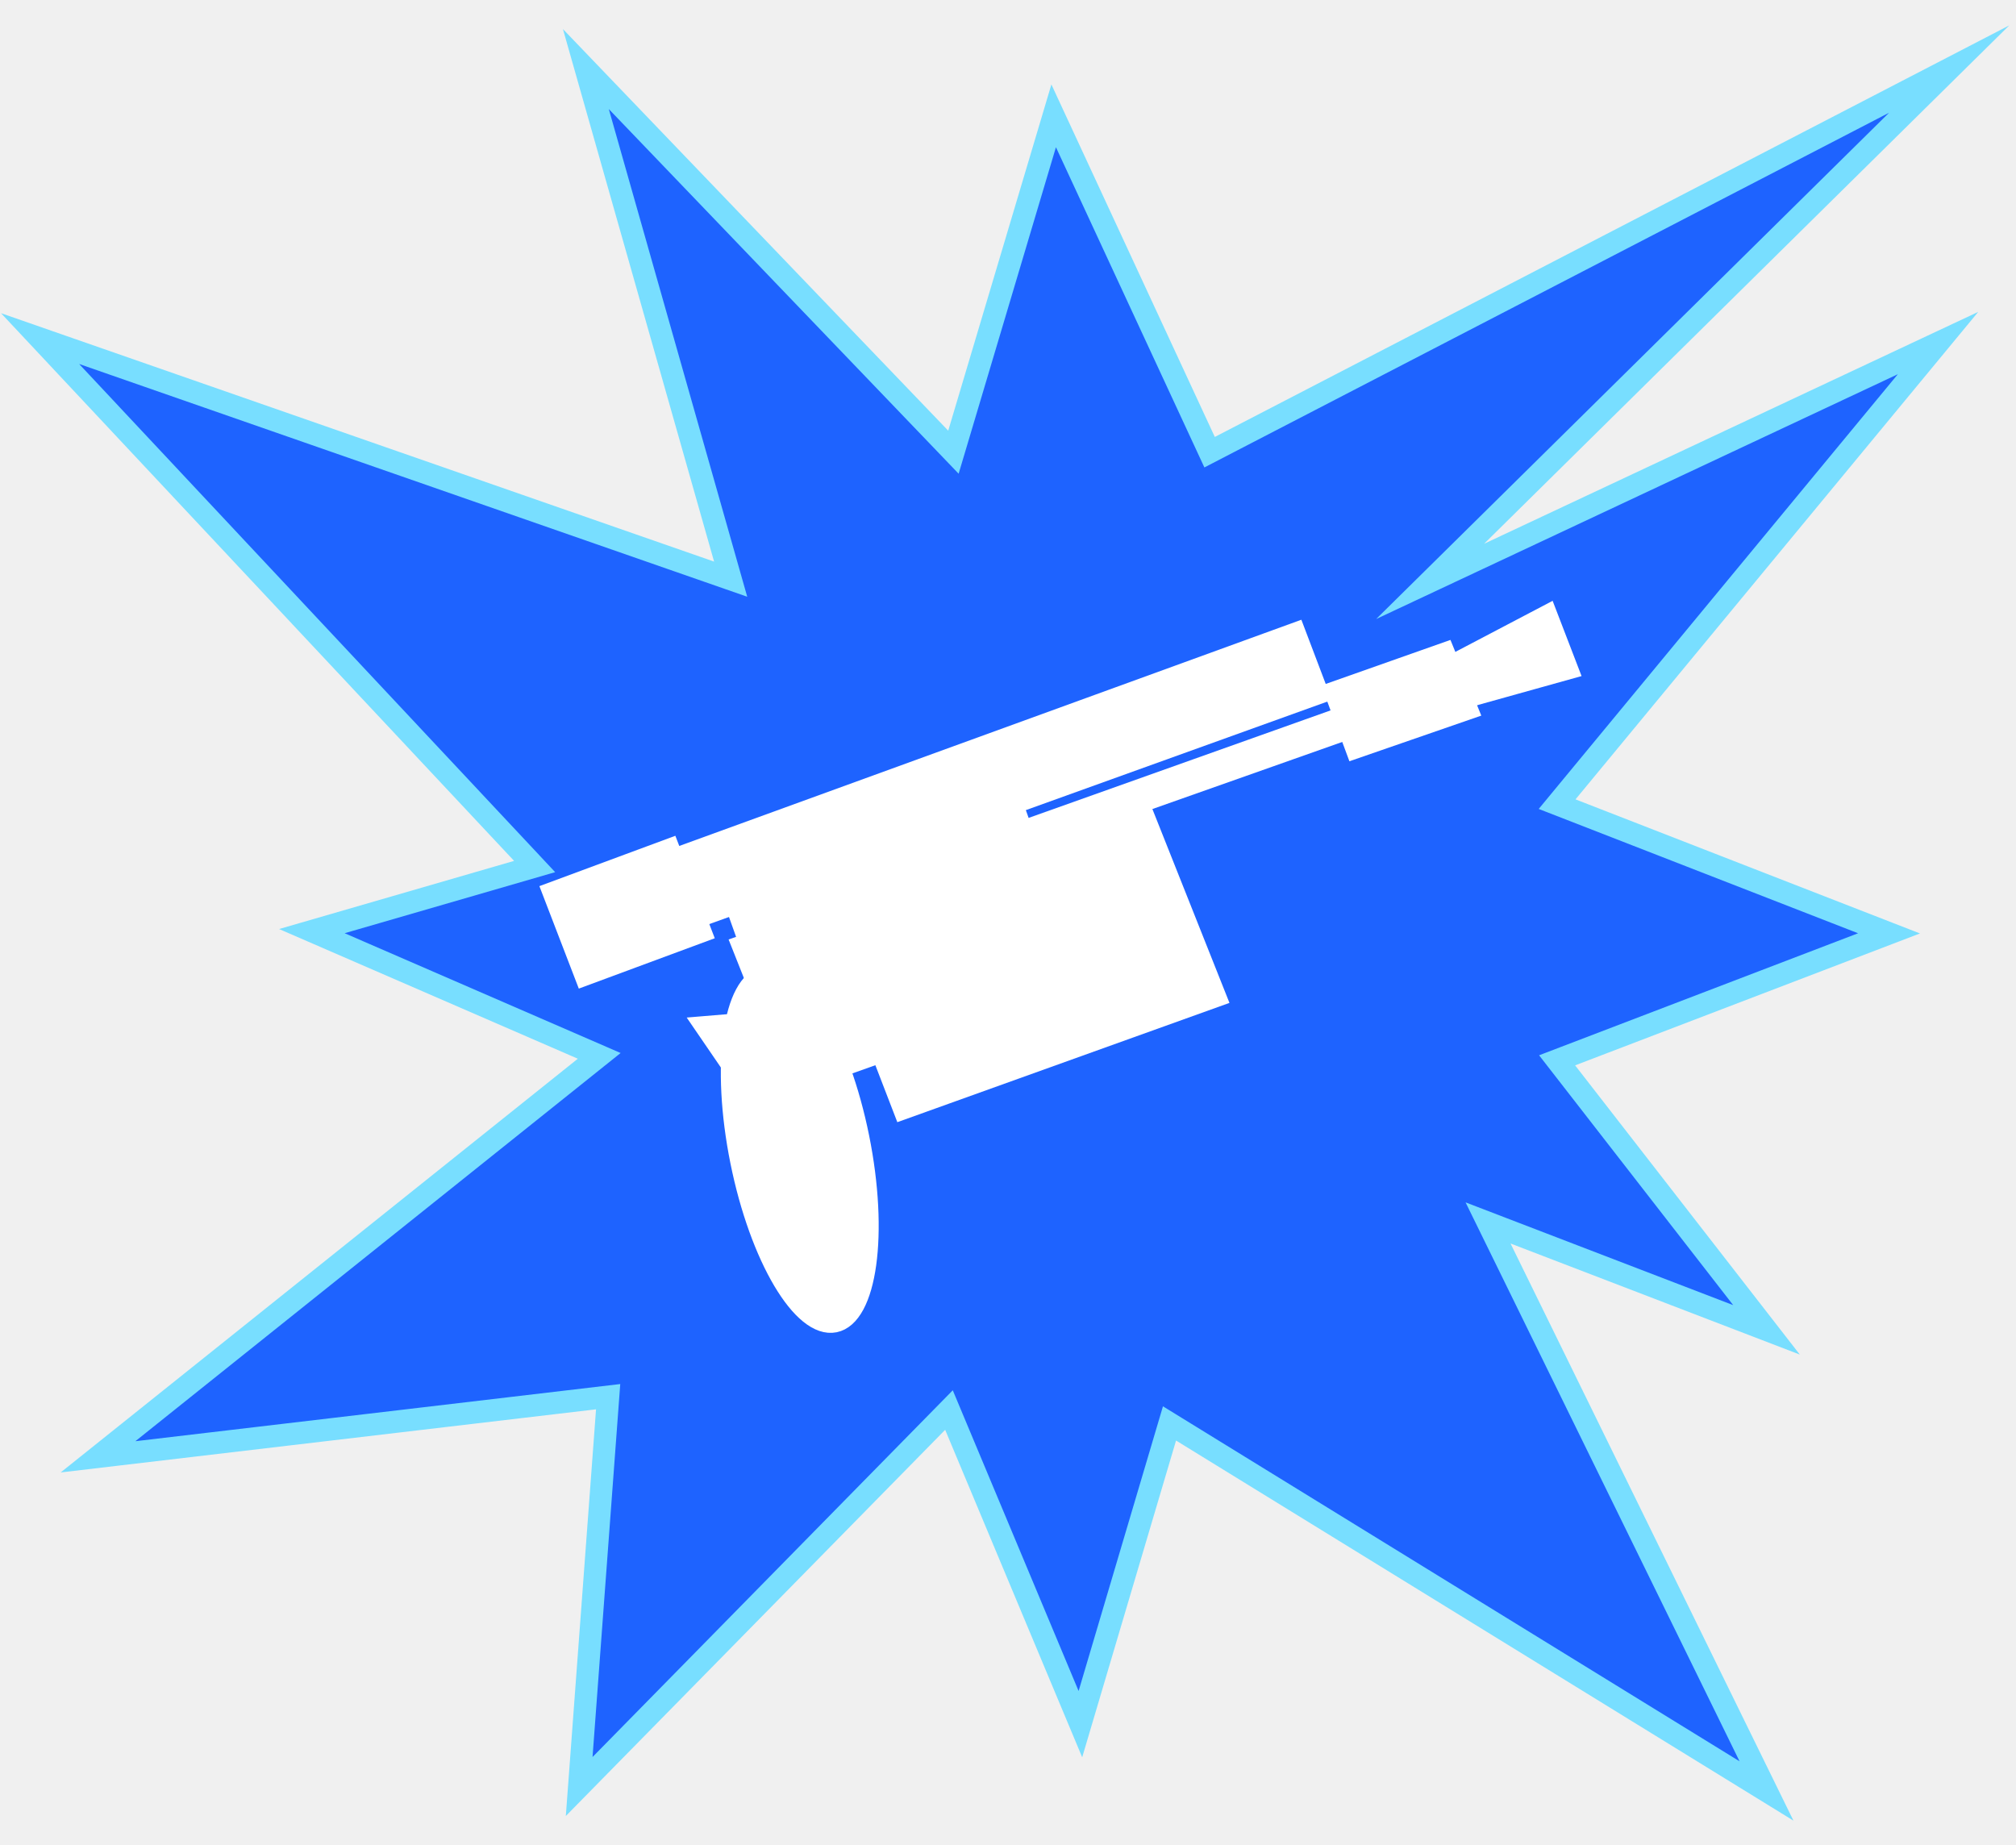
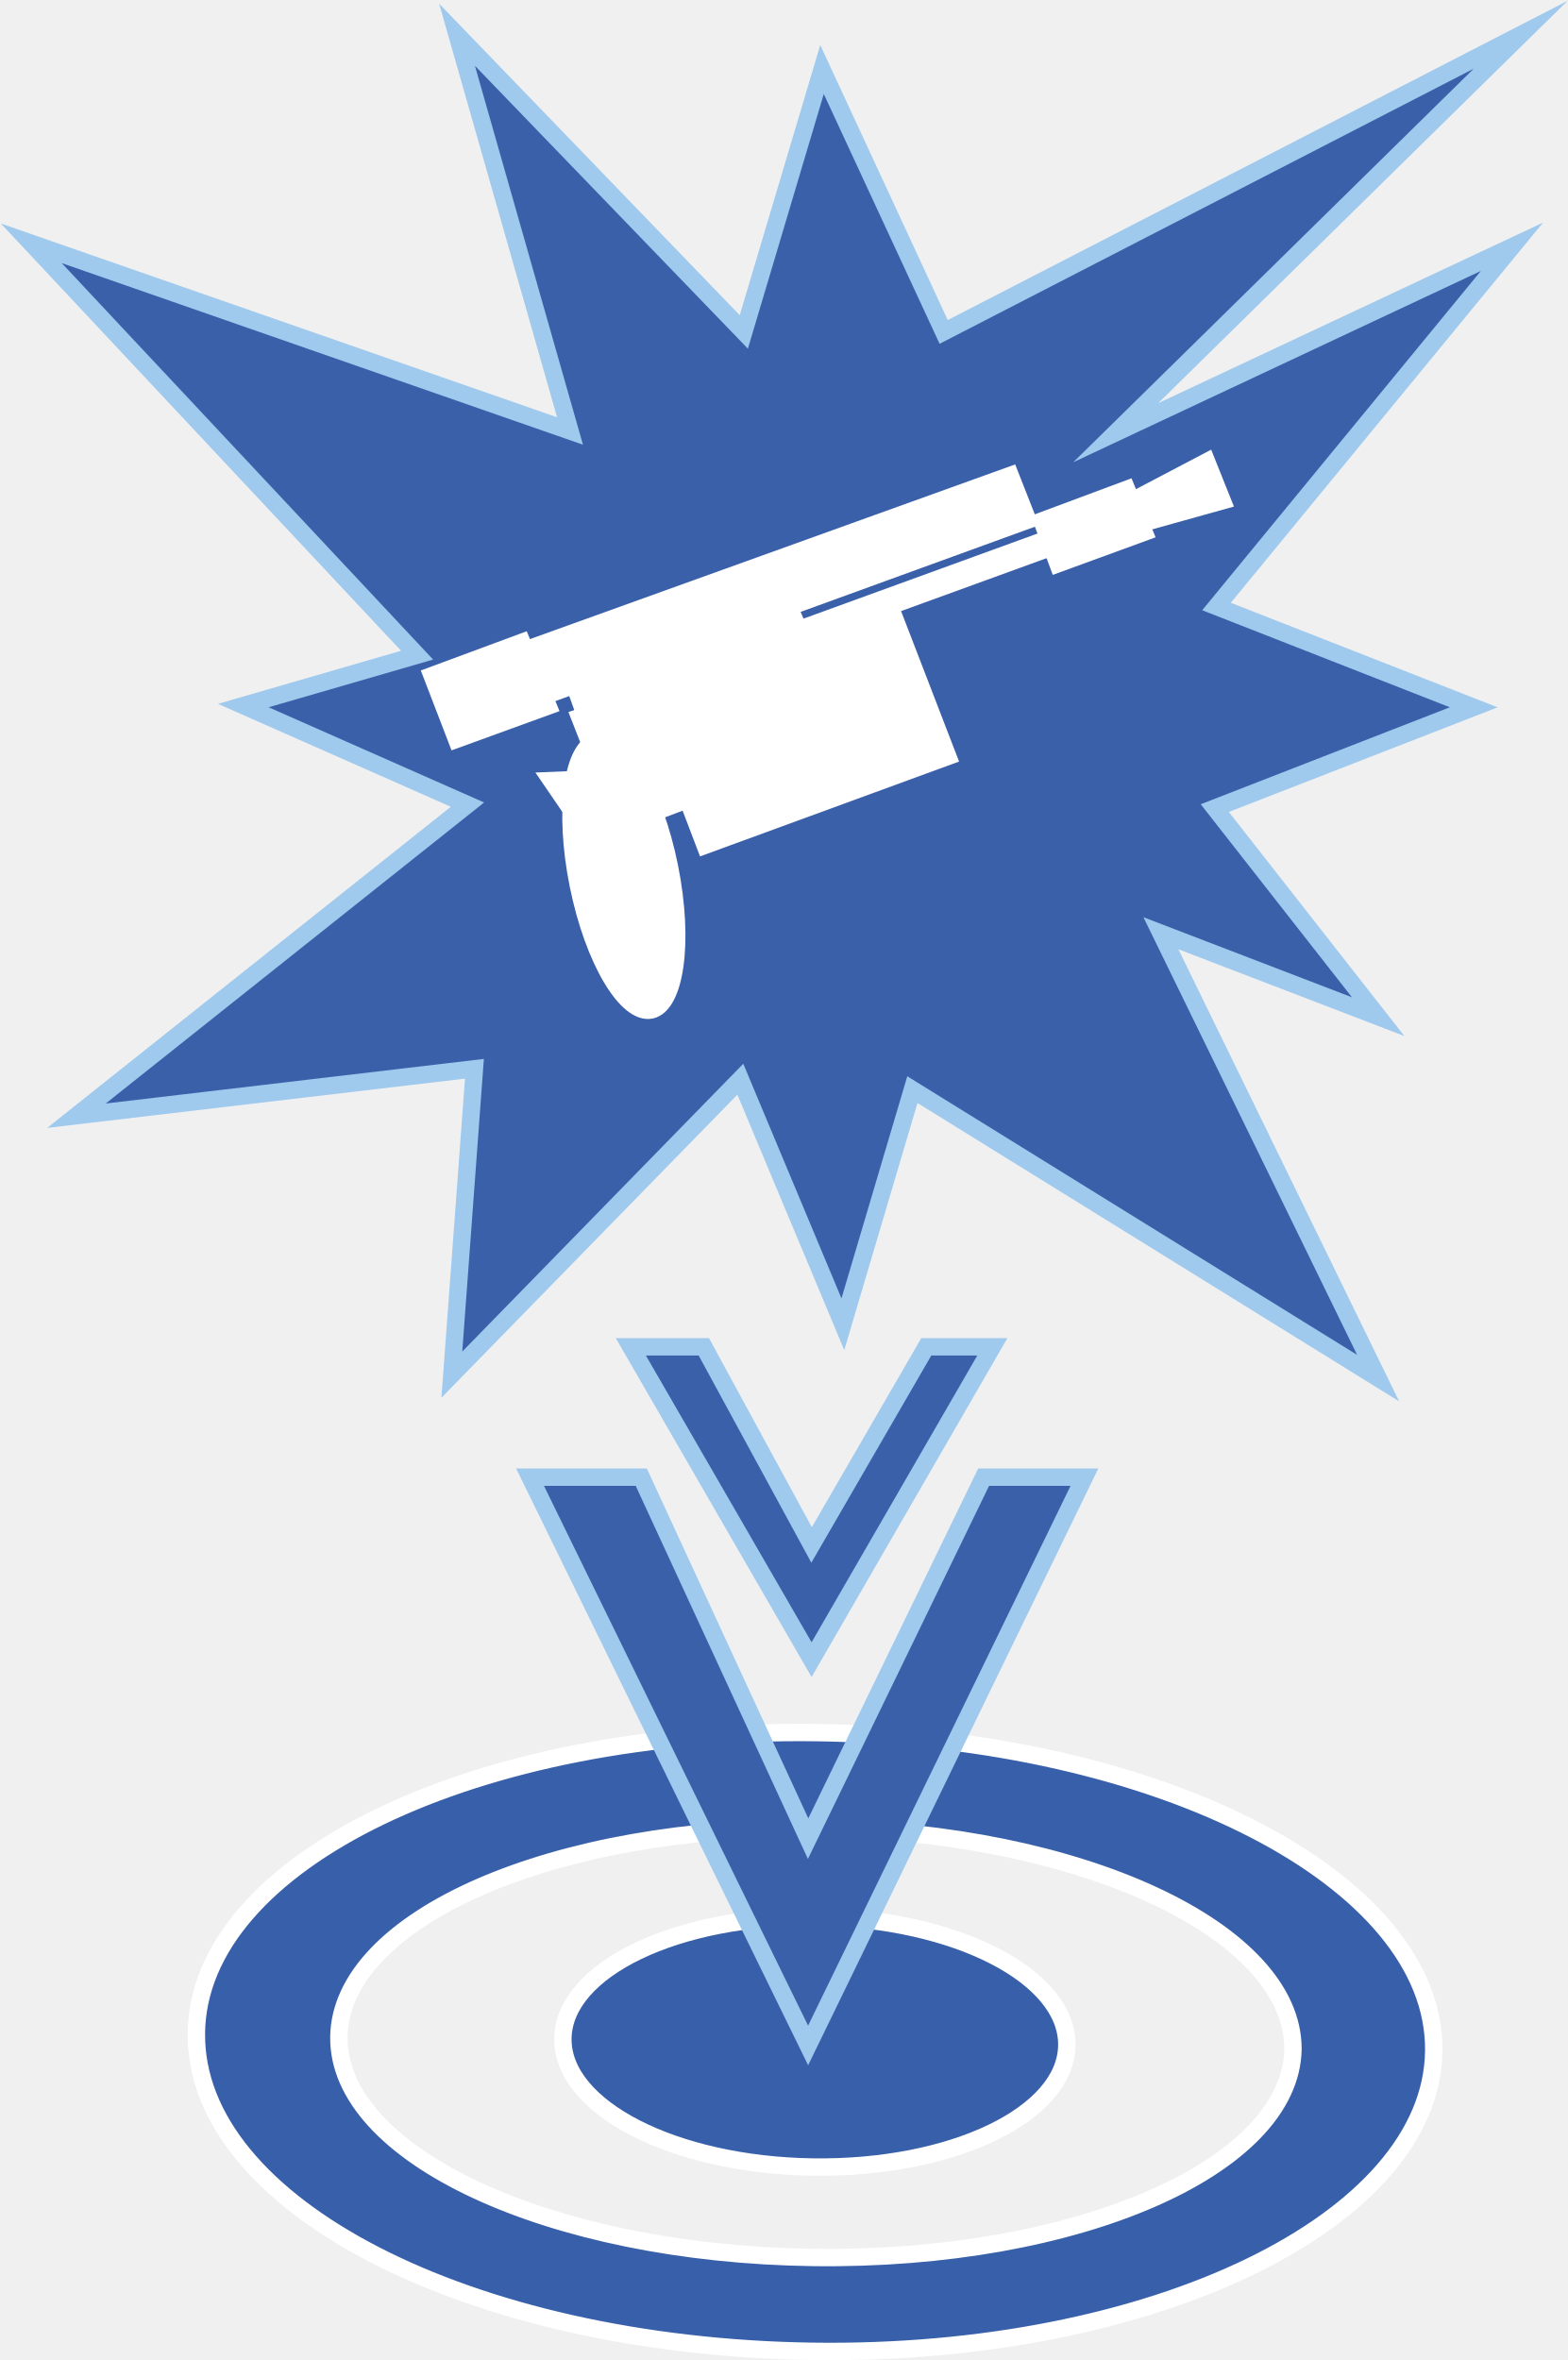
- <svg xmlns="http://www.w3.org/2000/svg" version="1.1" id="Слой_1" x="0px" y="0px" viewBox="0 0 90.5 82.8" style="enable-background:new 0 0 90.5 82.8;" xml:space="preserve">
+ <svg xmlns="http://www.w3.org/2000/svg" version="1.1" id="Слой_1" x="0px" y="0px" viewBox="0 0 90.2 135.8" style="enable-background:new 0 0 90.2 135.8;" xml:space="preserve">
  <style type="text/css">
- 	.st0{fill:#1E63FF;stroke:#78DEFF;stroke-miterlimit:10;}
- 	.st1{fill:#FFFFFF;stroke:#FFFFFF;stroke-width:0.75;stroke-miterlimit:10;}
+ 	.st0{fill:#3860AA;stroke:#FFFFFF;stroke-miterlimit:10;}
+ 	.st1{fill:#3A60AA;stroke:#9FC9ED;stroke-miterlimit:10;}
+ 	.st2{fill:#FFFFFF;stroke:#FFFFFF;stroke-width:0.75;stroke-miterlimit:10;}
</style>
-   <polygon class="st0" points="79.3,80.4 52.5,63.9 48.5,77.4 42.6,63.3 26,80.2 27.3,62.7 4.4,65.4 26.9,47.4 14,41.8 24,38.9   1.8,15.2 32.8,26 26.3,3.1 42.8,20.3 47.3,5.2 54.3,20.3 87.5,3.1 64.2,26.1 87,15.4 69.9,36.1 84.8,41.9 69.9,47.6 79.3,59.7   66.8,54.9 " />
  <g>
-     <polygon class="st1" points="59.3,31.2 31.8,41.1 30.7,38.3 58.2,28.3  " />
-     <polygon class="st1" points="31.6,41.9 26.2,43.9 24.7,40 30.1,38  " />
-     <polygon class="st1" points="46.2,37.9 33.6,42.5 33.1,41.1 45.7,36.5  " />
-     <polygon class="st1" points="46.7,37.7 60,33 59.7,32.3 46.5,37  " />
-     <polygon class="st1" points="66,31.9 60.8,33.7 59.8,31 64.9,29.2  " />
-     <polygon class="st1" points="70.5,30.1 66.2,31.3 65.5,29.6 69.5,27.5  " />
-     <ellipse transform="matrix(0.9803 -0.1977 0.1977 0.9803 -9.4921 8.1114)" class="st1" cx="35.9" cy="51.6" rx="2.8" ry="8" />
-     <polygon class="st1" points="54.7,44.8 40.5,49.9 37.3,41.6 51.4,36.5  " />
-     <polygon class="st1" points="33.2,42.4 37.8,40.8 40.2,47.1 35.7,48.7  " />
-     <polygon class="st1" points="33.9,45.8 32.8,47.9 31.5,46  " />
+     <g>
+       <ellipse transform="matrix(1.357912e-02 -0.9999 0.9999 1.357912e-02 -71.2372 162.7969)" class="st0" cx="46.9" cy="117.5" rx="7.2" ry="14.5" />
+       <path class="st0" d="M82.5,118c-0.1,9.8-16.2,17.6-35.8,17.3C27,135,11.2,126.9,11.3,117s16.2-17.6,35.8-17.3S82.6,108.2,82.5,118    z M47.1,105.2c-15.2-0.2-27.5,5.2-27.6,12c-0.1,6.8,12.1,12.5,27.3,12.7c15.2,0.2,27.5-5.2,27.6-12    C74.4,111.1,62.2,105.4,47.1,105.2z" />
+     </g>
+     <polygon class="st1" points="79.3,79.3 52.5,62.7 48.5,76.2 42.6,62.1 26,79.1 27.3,61.5 4.4,64.2 26.9,46.3 14,40.6 24,37.7    1.8,14 32.8,24.8 26.3,2 42.8,19.1 47.3,4 54.3,19.1 87.5,2 64.2,24.9 87,14.2 70,34.9 84.8,40.7 69.9,46.5 79.3,58.5 66.8,53.7     " />
+     <g>
+       <polygon class="st2" points="59.3,30 31.8,40 30.7,37.1 58.2,27.2   " />
+       <polygon class="st2" points="31.7,40.7 26.2,42.7 24.7,38.8 30.1,36.8   " />
+       <polygon class="st2" points="46.3,36.7 33.6,41.3 33.1,39.9 45.7,35.3   " />
+       <polygon class="st2" points="46.8,36.6 60,31.8 59.7,31.1 46.5,35.9   " />
+       <polygon class="st2" points="66,30.7 60.8,32.6 59.8,29.9 64.9,28   " />
+       <polygon class="st2" points="70.5,28.9 66.2,30.1 65.5,28.5 69.5,26.4   " />
+       <ellipse transform="matrix(0.9803 -0.1977 0.1977 0.9803 -9.2595 8.089)" class="st2" cx="35.9" cy="50.4" rx="2.8" ry="8" />
+       <polygon class="st2" points="54.7,43.6 40.5,48.8 37.3,40.4 51.5,35.3   " />
+       <polygon class="st2" points="33.2,41.2 37.8,39.6 40.2,45.9 35.7,47.6   " />
+       <polygon class="st2" points="33.9,44.7 32.8,46.7 31.5,44.8   " />
+     </g>
+     <polygon class="st1" points="62.4,85 46.5,117.7 30.5,85 36.9,85 46.5,105.8 56.6,85  " />
+     <polygon class="st1" points="57.1,77.5 46.7,95.5 36.3,77.5 40.5,77.5 46.7,88.9 53.3,77.5  " />
  </g>
</svg>
